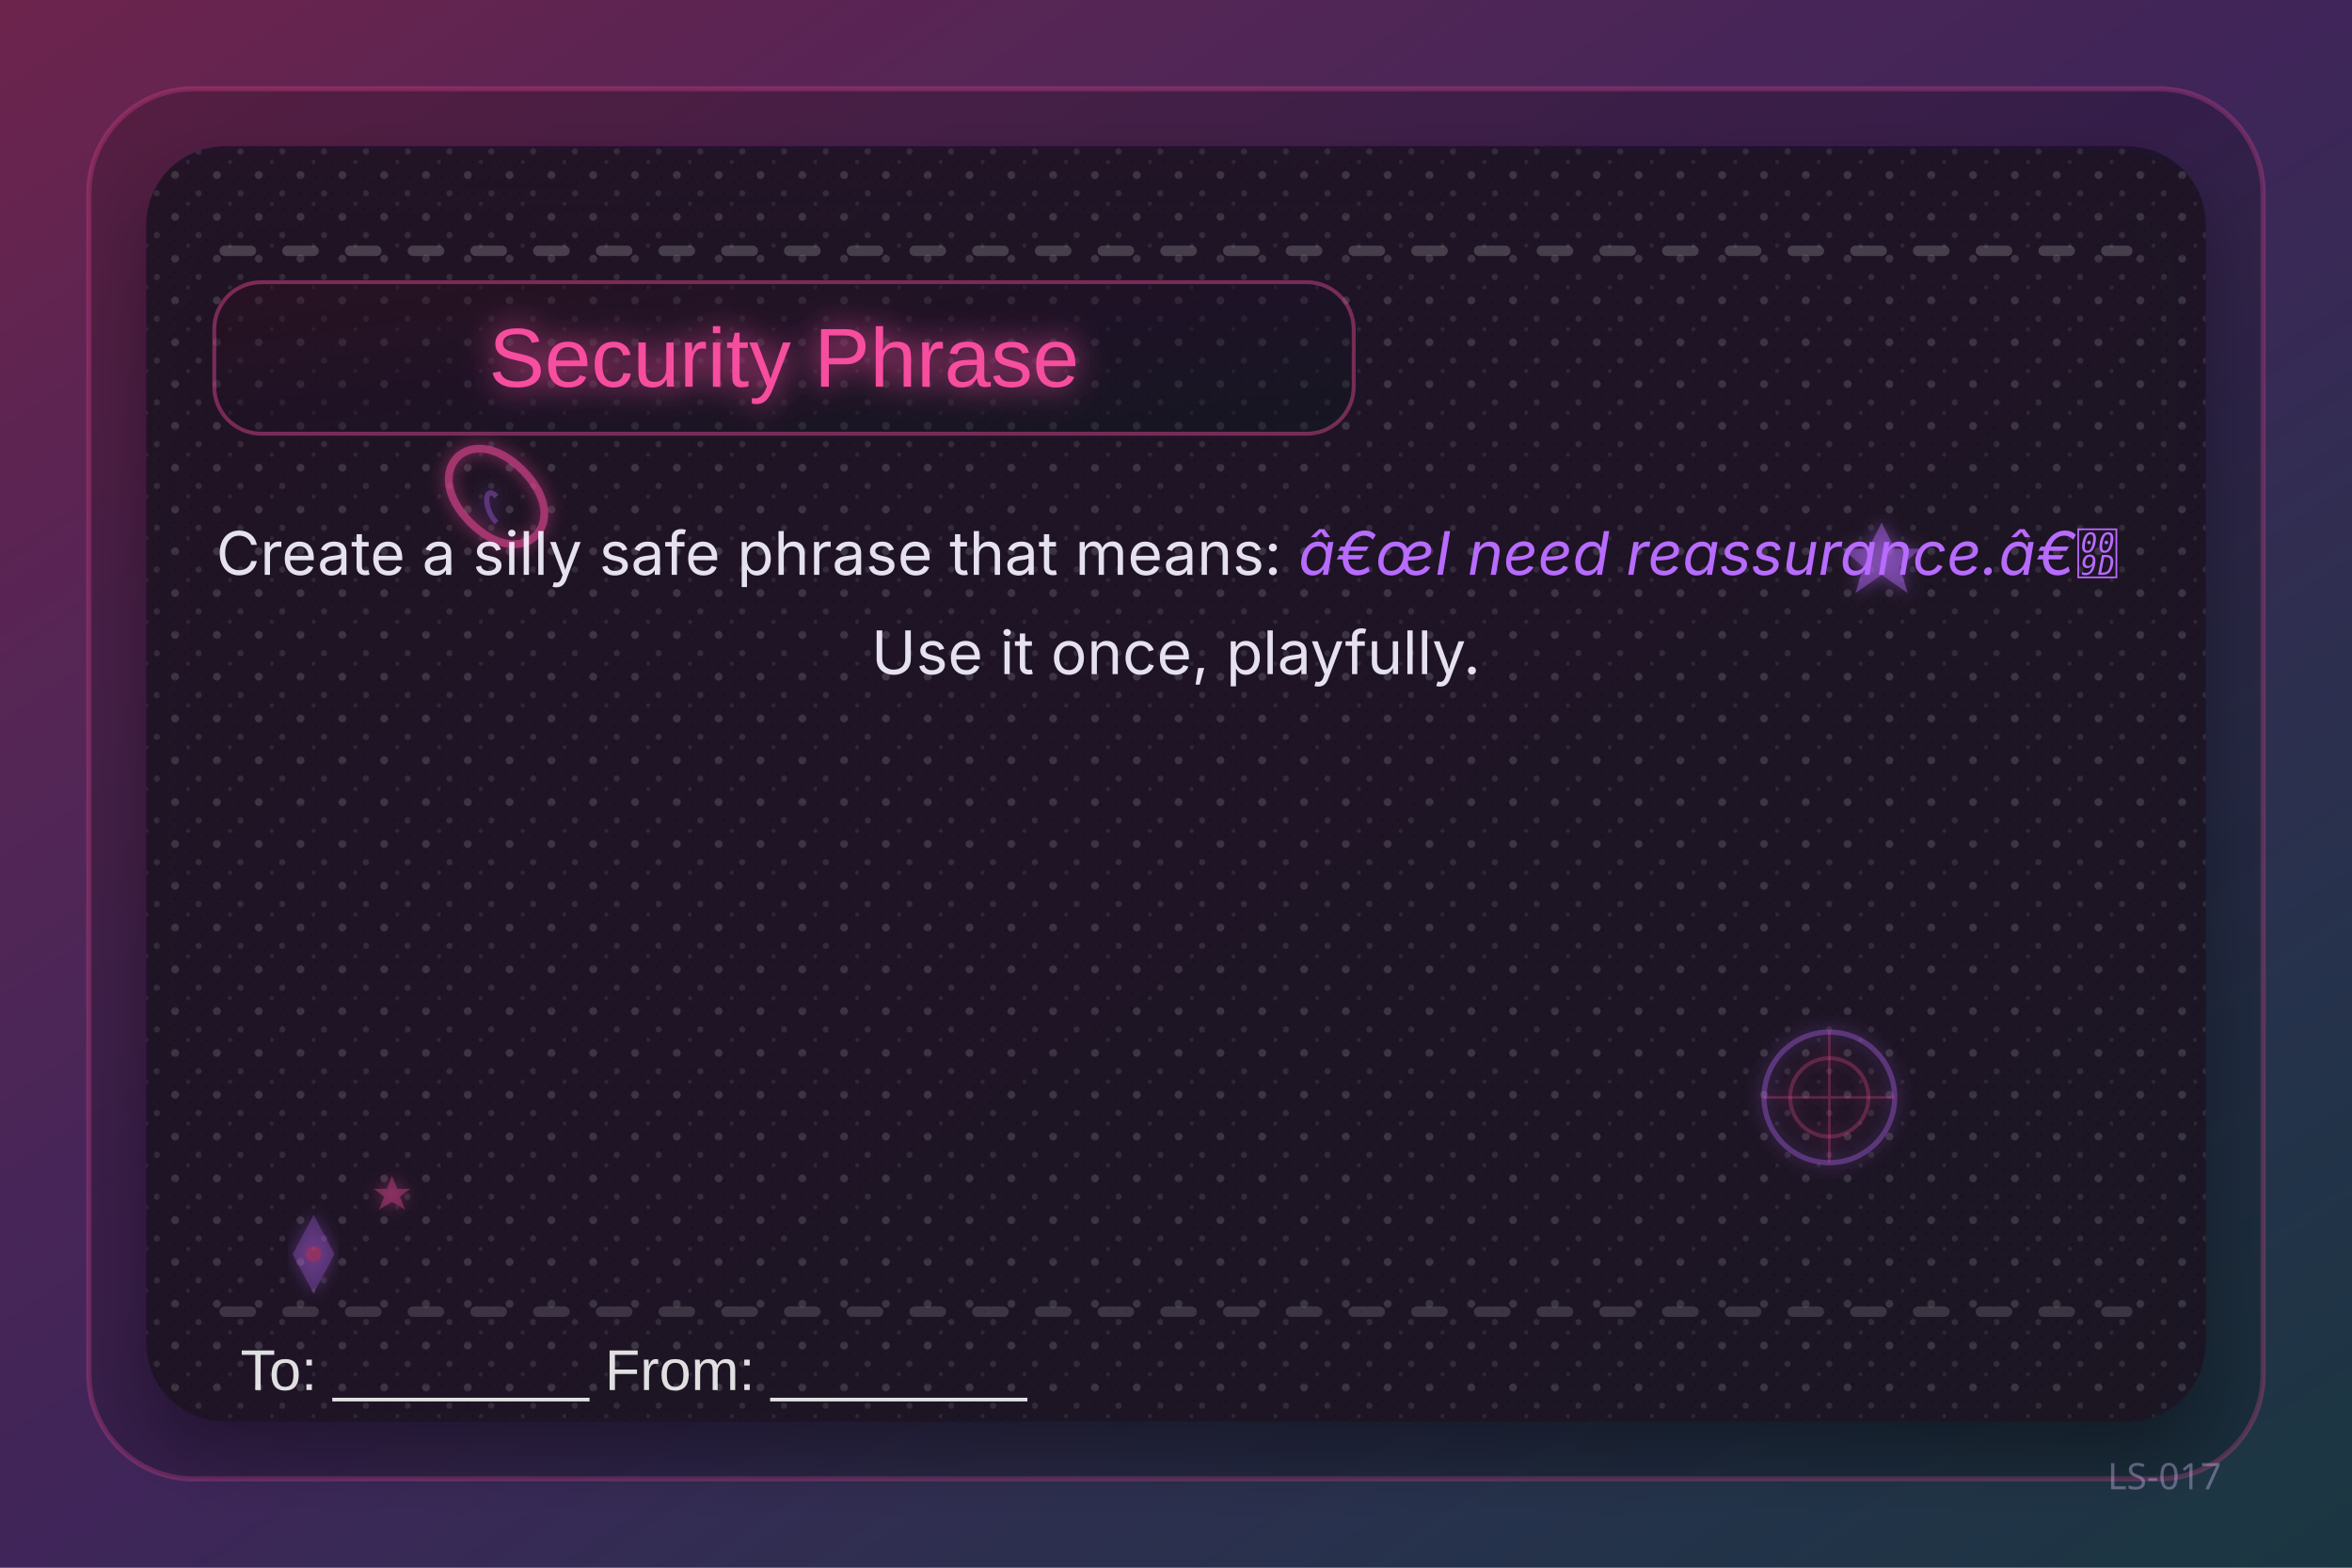
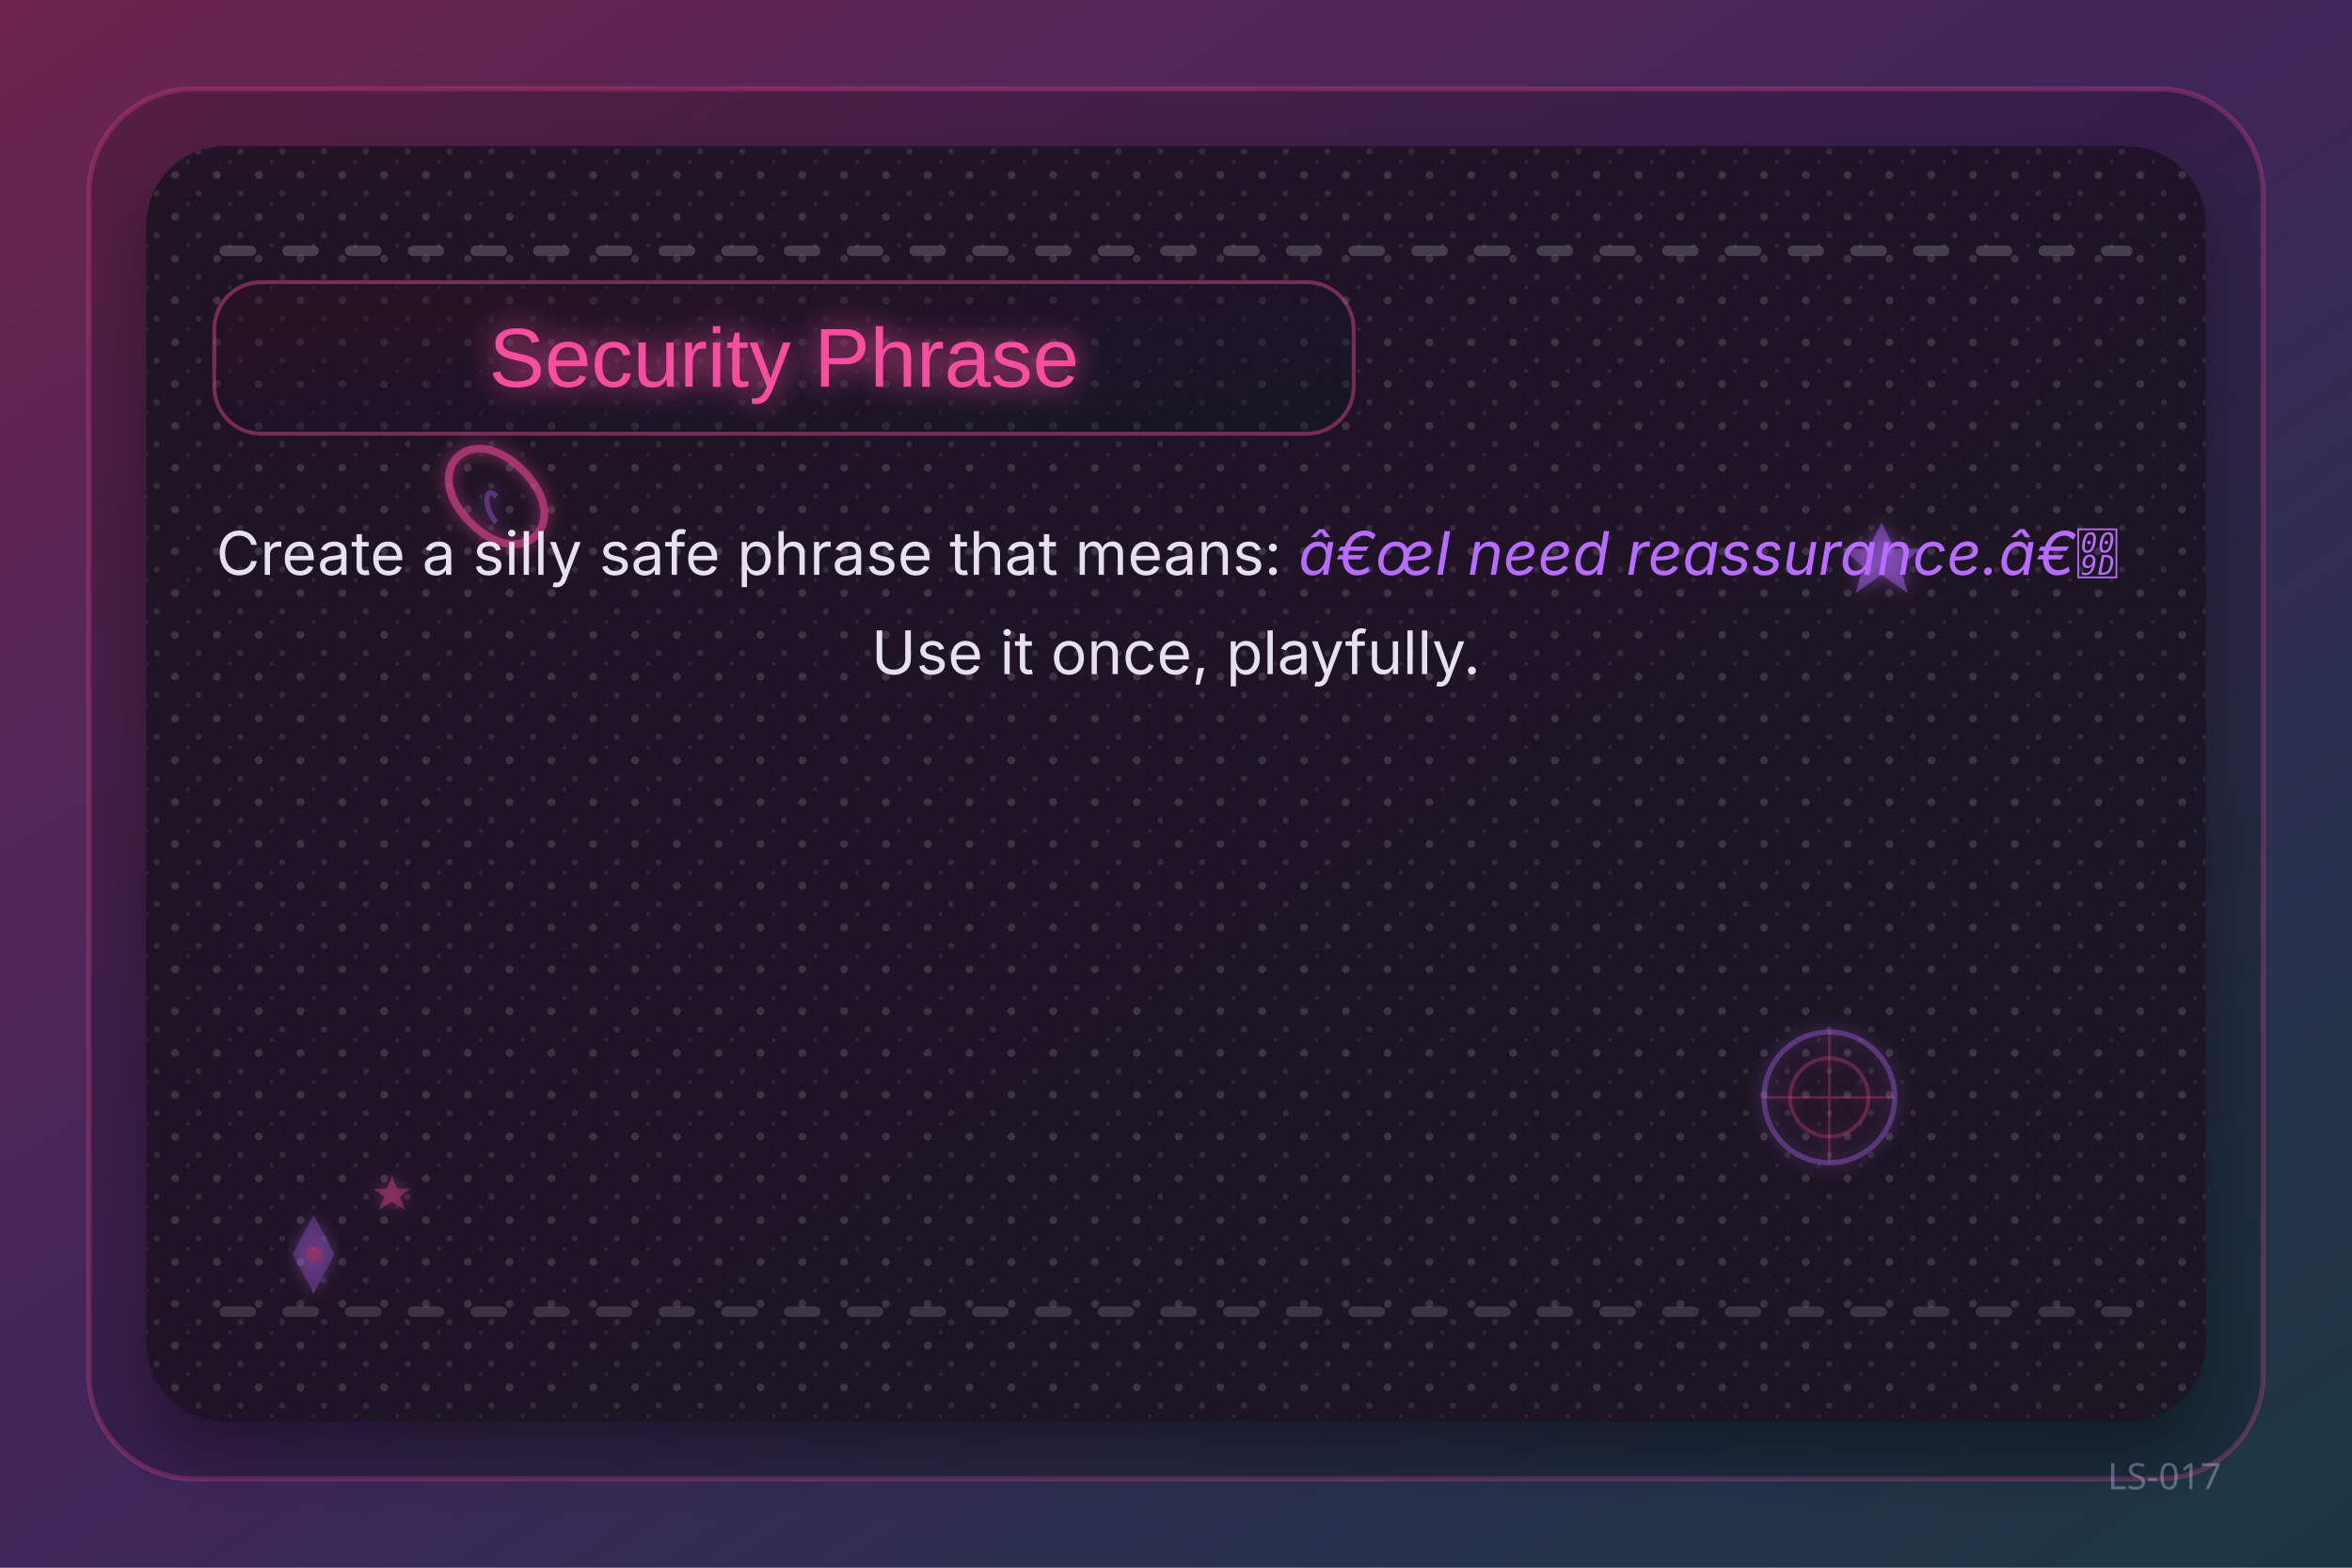
<svg xmlns="http://www.w3.org/2000/svg" viewBox="0 0 900 600">
  <defs>
    <linearGradient id="grad-LS-017" x1="0" y1="0" x2="1" y2="1">
      <stop offset="0%" stop-color="#ff4fa3" stop-opacity="0.4" />
      <stop offset="50%" stop-color="#b86bff" stop-opacity="0.3" />
      <stop offset="100%" stop-color="#55f0ff" stop-opacity="0.2" />
    </linearGradient>
    <pattern id="dots-LS-017" width="16" height="16" patternUnits="userSpaceOnUse">
      <circle cx="3" cy="3" r="1.5" fill="rgba(255,255,255,.14)" />
      <circle cx="12" cy="10" r="1.2" fill="rgba(255,255,255,.10)" />
      <circle cx="8" cy="14" r="0.8" fill="rgba(255,255,255,.08)" />
    </pattern>
    <pattern id="grain-LS-017" width="6" height="6" patternUnits="userSpaceOnUse">
      <rect width="6" height="6" fill="rgba(255,255,255,.02)" />
      <circle cx="1" cy="2" r="0.6" fill="rgba(0,0,0,.12)" />
      <circle cx="5" cy="4" r="0.6" fill="rgba(0,0,0,.10)" />
    </pattern>
    <filter id="shadow-LS-017" x="-40%" y="-40%" width="180%" height="180%">
      <feDropShadow dx="0" dy="14" stdDeviation="12" flood-opacity=".35" />
    </filter>
    <filter id="glow-LS-017" x="-60%" y="-60%" width="220%" height="220%">
      <feGaussianBlur stdDeviation="6" result="coloredBlur" />
      <feMerge>
        <feMergeNode in="coloredBlur" />
        <feMergeNode in="SourceGraphic" />
      </feMerge>
    </filter>
    <filter id="softGlow-LS-017">
      <feGaussianBlur stdDeviation="3" result="blur" />
      <feMerge>
        <feMergeNode in="blur" />
        <feMergeNode in="SourceGraphic" />
      </feMerge>
    </filter>
  </defs>
  <rect width="900" height="600" fill="#0b0712" />
  <rect width="900" height="600" fill="url(#grad-LS-017)" />
  <rect x="34" y="34" width="832" height="532" rx="40" fill="rgba(0,0,0,.18)" stroke="rgba(255,79,163,.25)" stroke-width="2" />
  <rect x="56" y="56" width="788" height="488" rx="30" fill="rgba(20,10,34,.85)" filter="url(#shadow-LS-017)" />
  <rect x="56" y="56" width="788" height="488" rx="30" fill="url(#dots-LS-017)" />
  <rect x="56" y="56" width="788" height="488" rx="30" fill="url(#grain-LS-017)" />
  <path d="M86 96h728" stroke="rgba(255,255,255,.18)" stroke-width="4" stroke-linecap="round" stroke-dasharray="10 14" />
  <path d="M86 502h728" stroke="rgba(255,255,255,.14)" stroke-width="4" stroke-linecap="round" stroke-dasharray="10 14" />
  <g opacity=".85" filter="url(#softGlow-LS-017)">
    <path d="M 200 180 C 180 160, 160 180, 180 200 C 200 220, 220 200, 200 180 Z" fill="none" stroke="#ff4fa3" stroke-width="3" opacity="0.6" />
    <path d="M 190 190 C 185 185, 185 195, 190 200" fill="none" stroke="#b86bff" stroke-width="2" opacity="0.4" />
    <path d="M 720 200 L 725 210 L 735 210 L 727 217 L 730 227 L 720 220 L 710 227 L 713 217 L 705 210 L 715 210 Z" fill="#b86bff" opacity="0.5" />
    <path d="M 150 450 L 152 455 L 157 455 L 153 458 L 155 463 L 150 460 L 145 463 L 147 458 L 143 455 L 148 455 Z" fill="#ff4fa3" opacity="0.4" />
    <circle cx="700" cy="420" r="25" fill="none" stroke="#b86bff" stroke-width="2" opacity="0.4" />
    <circle cx="700" cy="420" r="15" fill="none" stroke="#ff4fa3" stroke-width="1.5" opacity="0.3" />
    <path d="M 700 395 L 700 445 M 675 420 L 725 420" stroke="#ff4fa3" stroke-width="1" opacity="0.3" />
  </g>
  <rect x="82" y="108" width="436" height="58" rx="18" fill="rgba(0,0,0,.35)" stroke="rgba(255,79,163,.4)" stroke-width="1.5" />
  <rect x="82" y="108" width="436" height="58" rx="18" fill="url(#grad-LS-017)" opacity="0.2" />
  <text x="300" y="148" font-family="Arial Black, Arial, sans-serif" font-size="32" fill="rgba(255,79,163,.95)" text-anchor="middle" filter="url(#glow-LS-017)">Security Phrase</text>
  <text x="450" y="220" font-family="system-ui, -apple-system, sans-serif" font-size="23" fill="rgba(246,242,255,.92)" text-anchor="middle">
    <tspan x="450" dy="0">Create a silly safe phrase that means: <tspan font-style="italic" fill="#b86bff">â€œI need reassurance.â€</tspan>
    </tspan>
    <tspan x="450" dy="38">Use it once, playfully.</tspan>
  </text>
  <g transform="translate(120 480)" opacity="0.5" filter="url(#softGlow-LS-017)">
    <path d="M 0 -15 L 8 0 L 0 15 L -8 0 Z" fill="#b86bff" opacity="0.6" />
    <circle cx="0" cy="0" r="3" fill="#ff4fa3" />
  </g>
  <text x="850" y="570" font-family="system-ui, sans-serif" font-size="14" fill="#c8b9e8" opacity="0.4" text-anchor="end">LS-017</text>
-   <text x="92" y="532" font-family="Arial, sans-serif" font-size="22" fill="rgba(255,255,255,.86)">To: ________   From: ________</text>
</svg>
